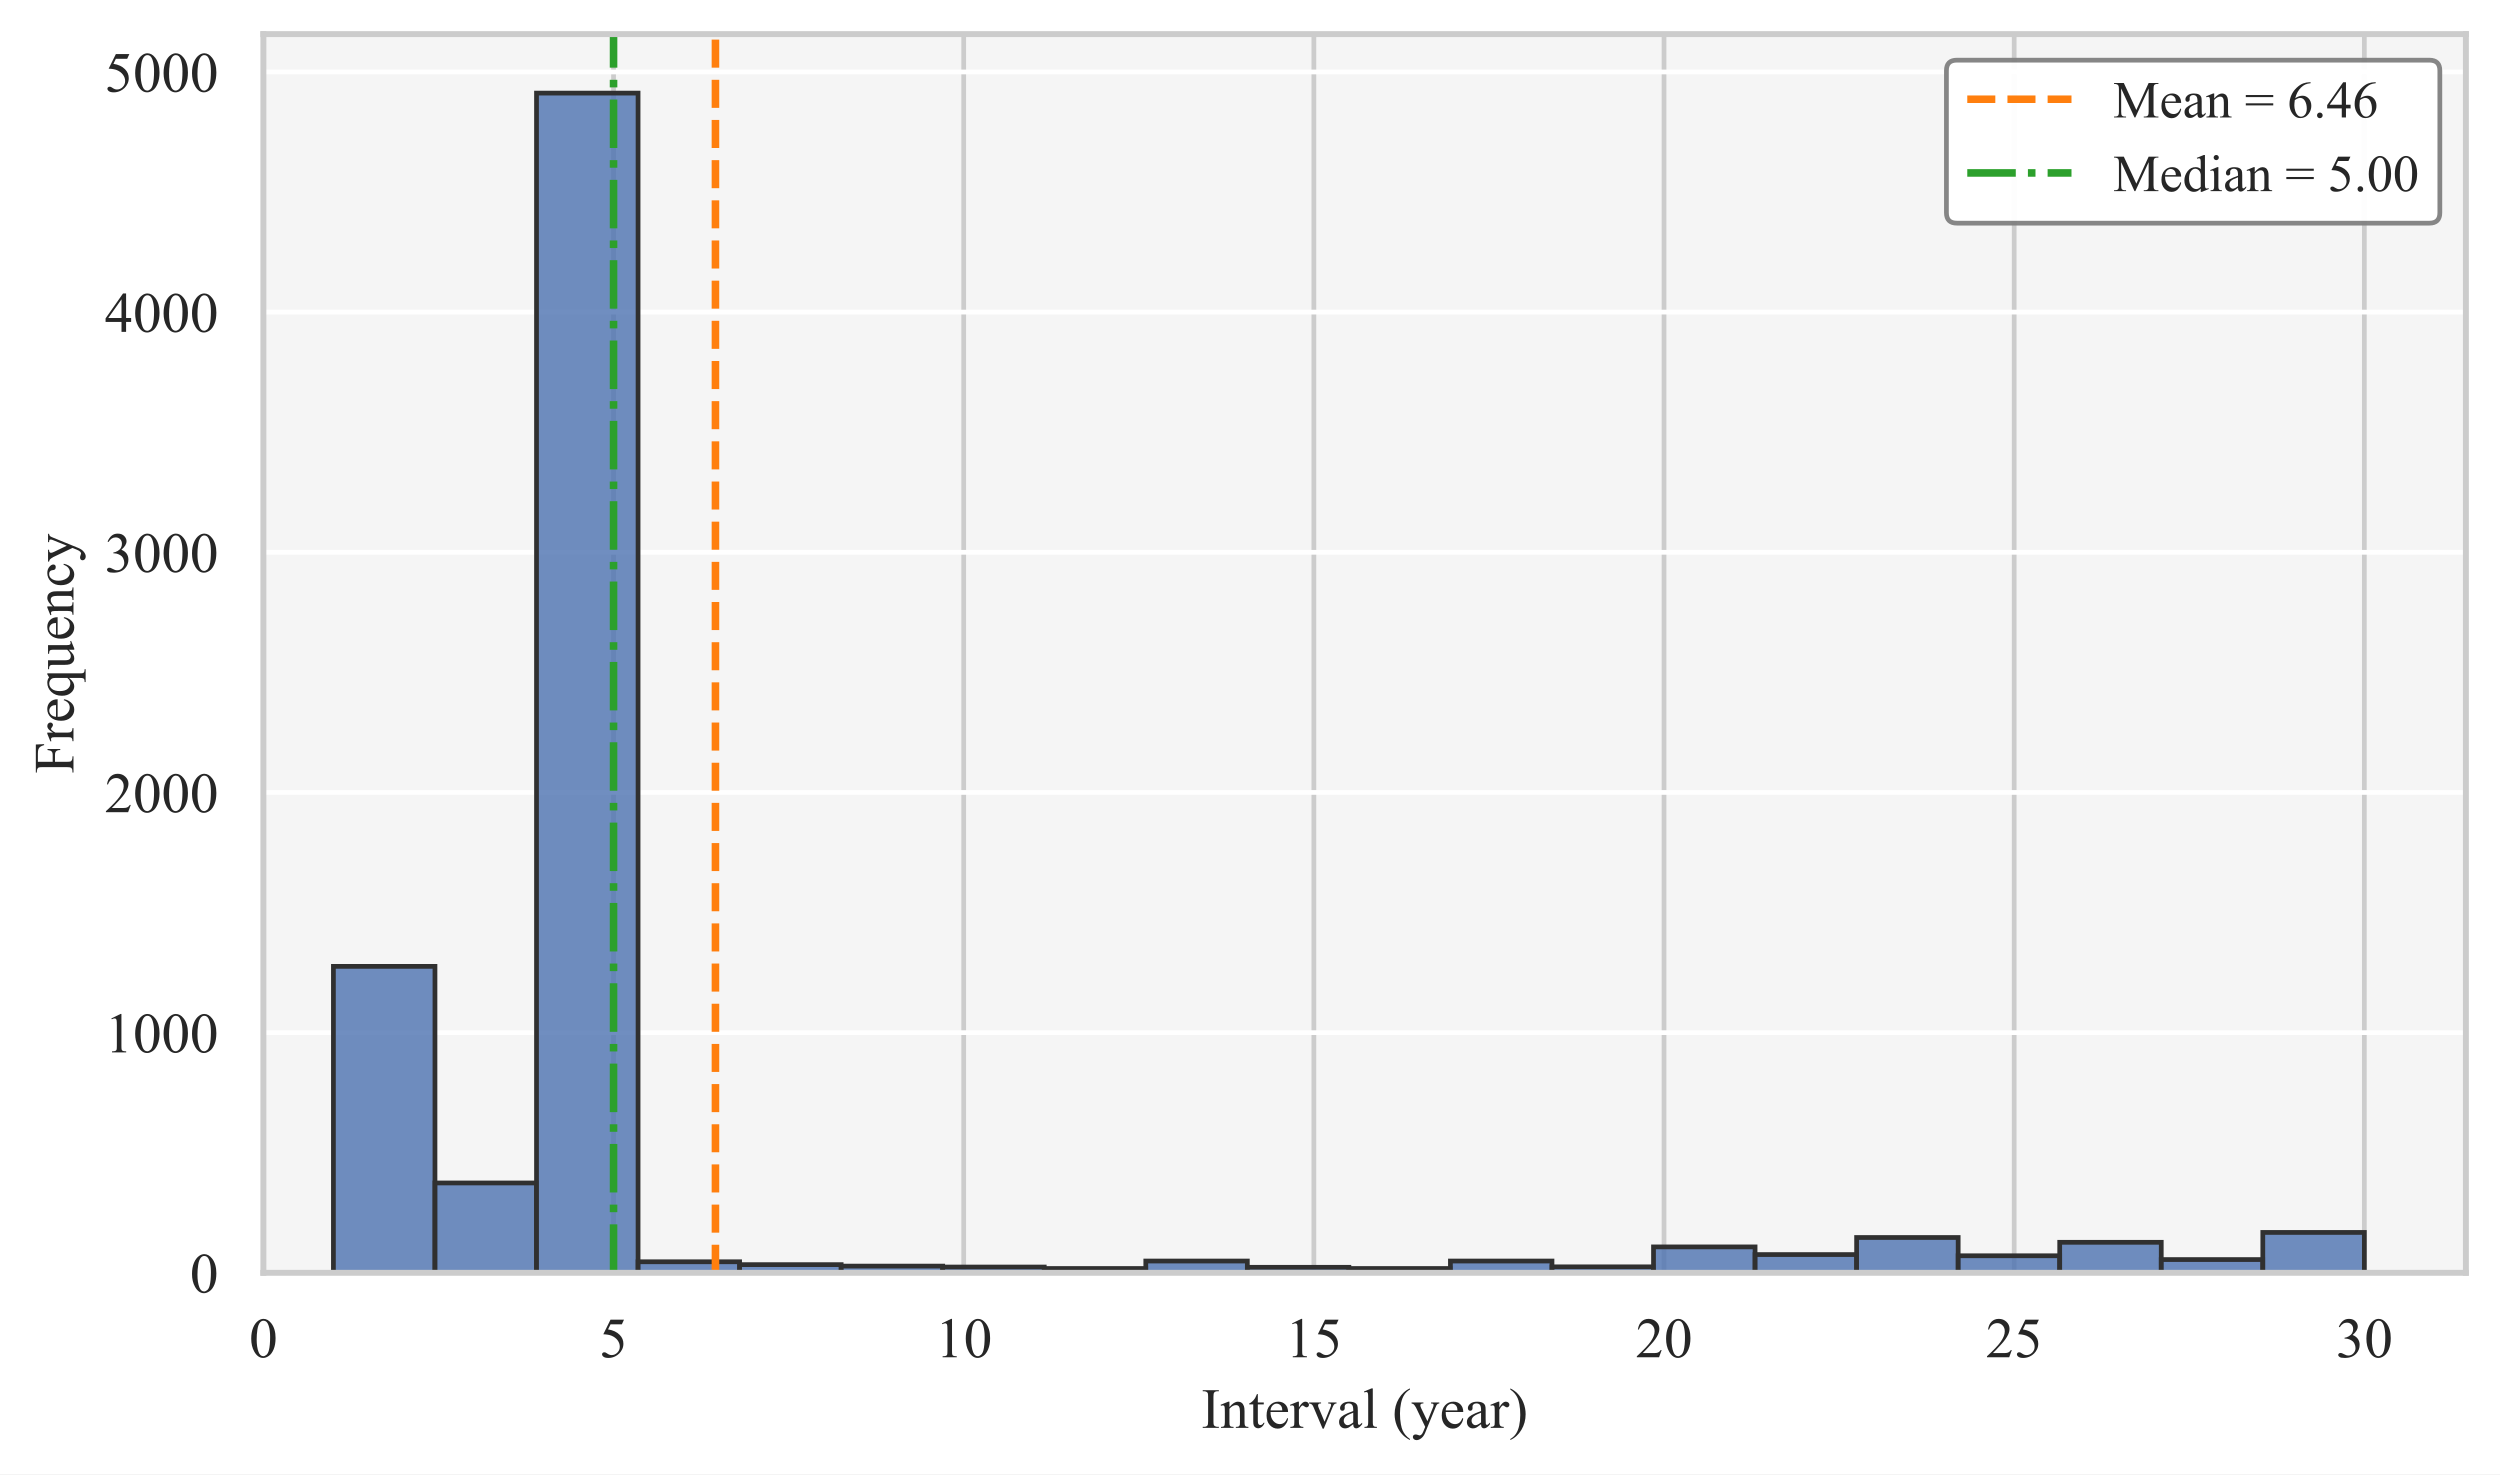
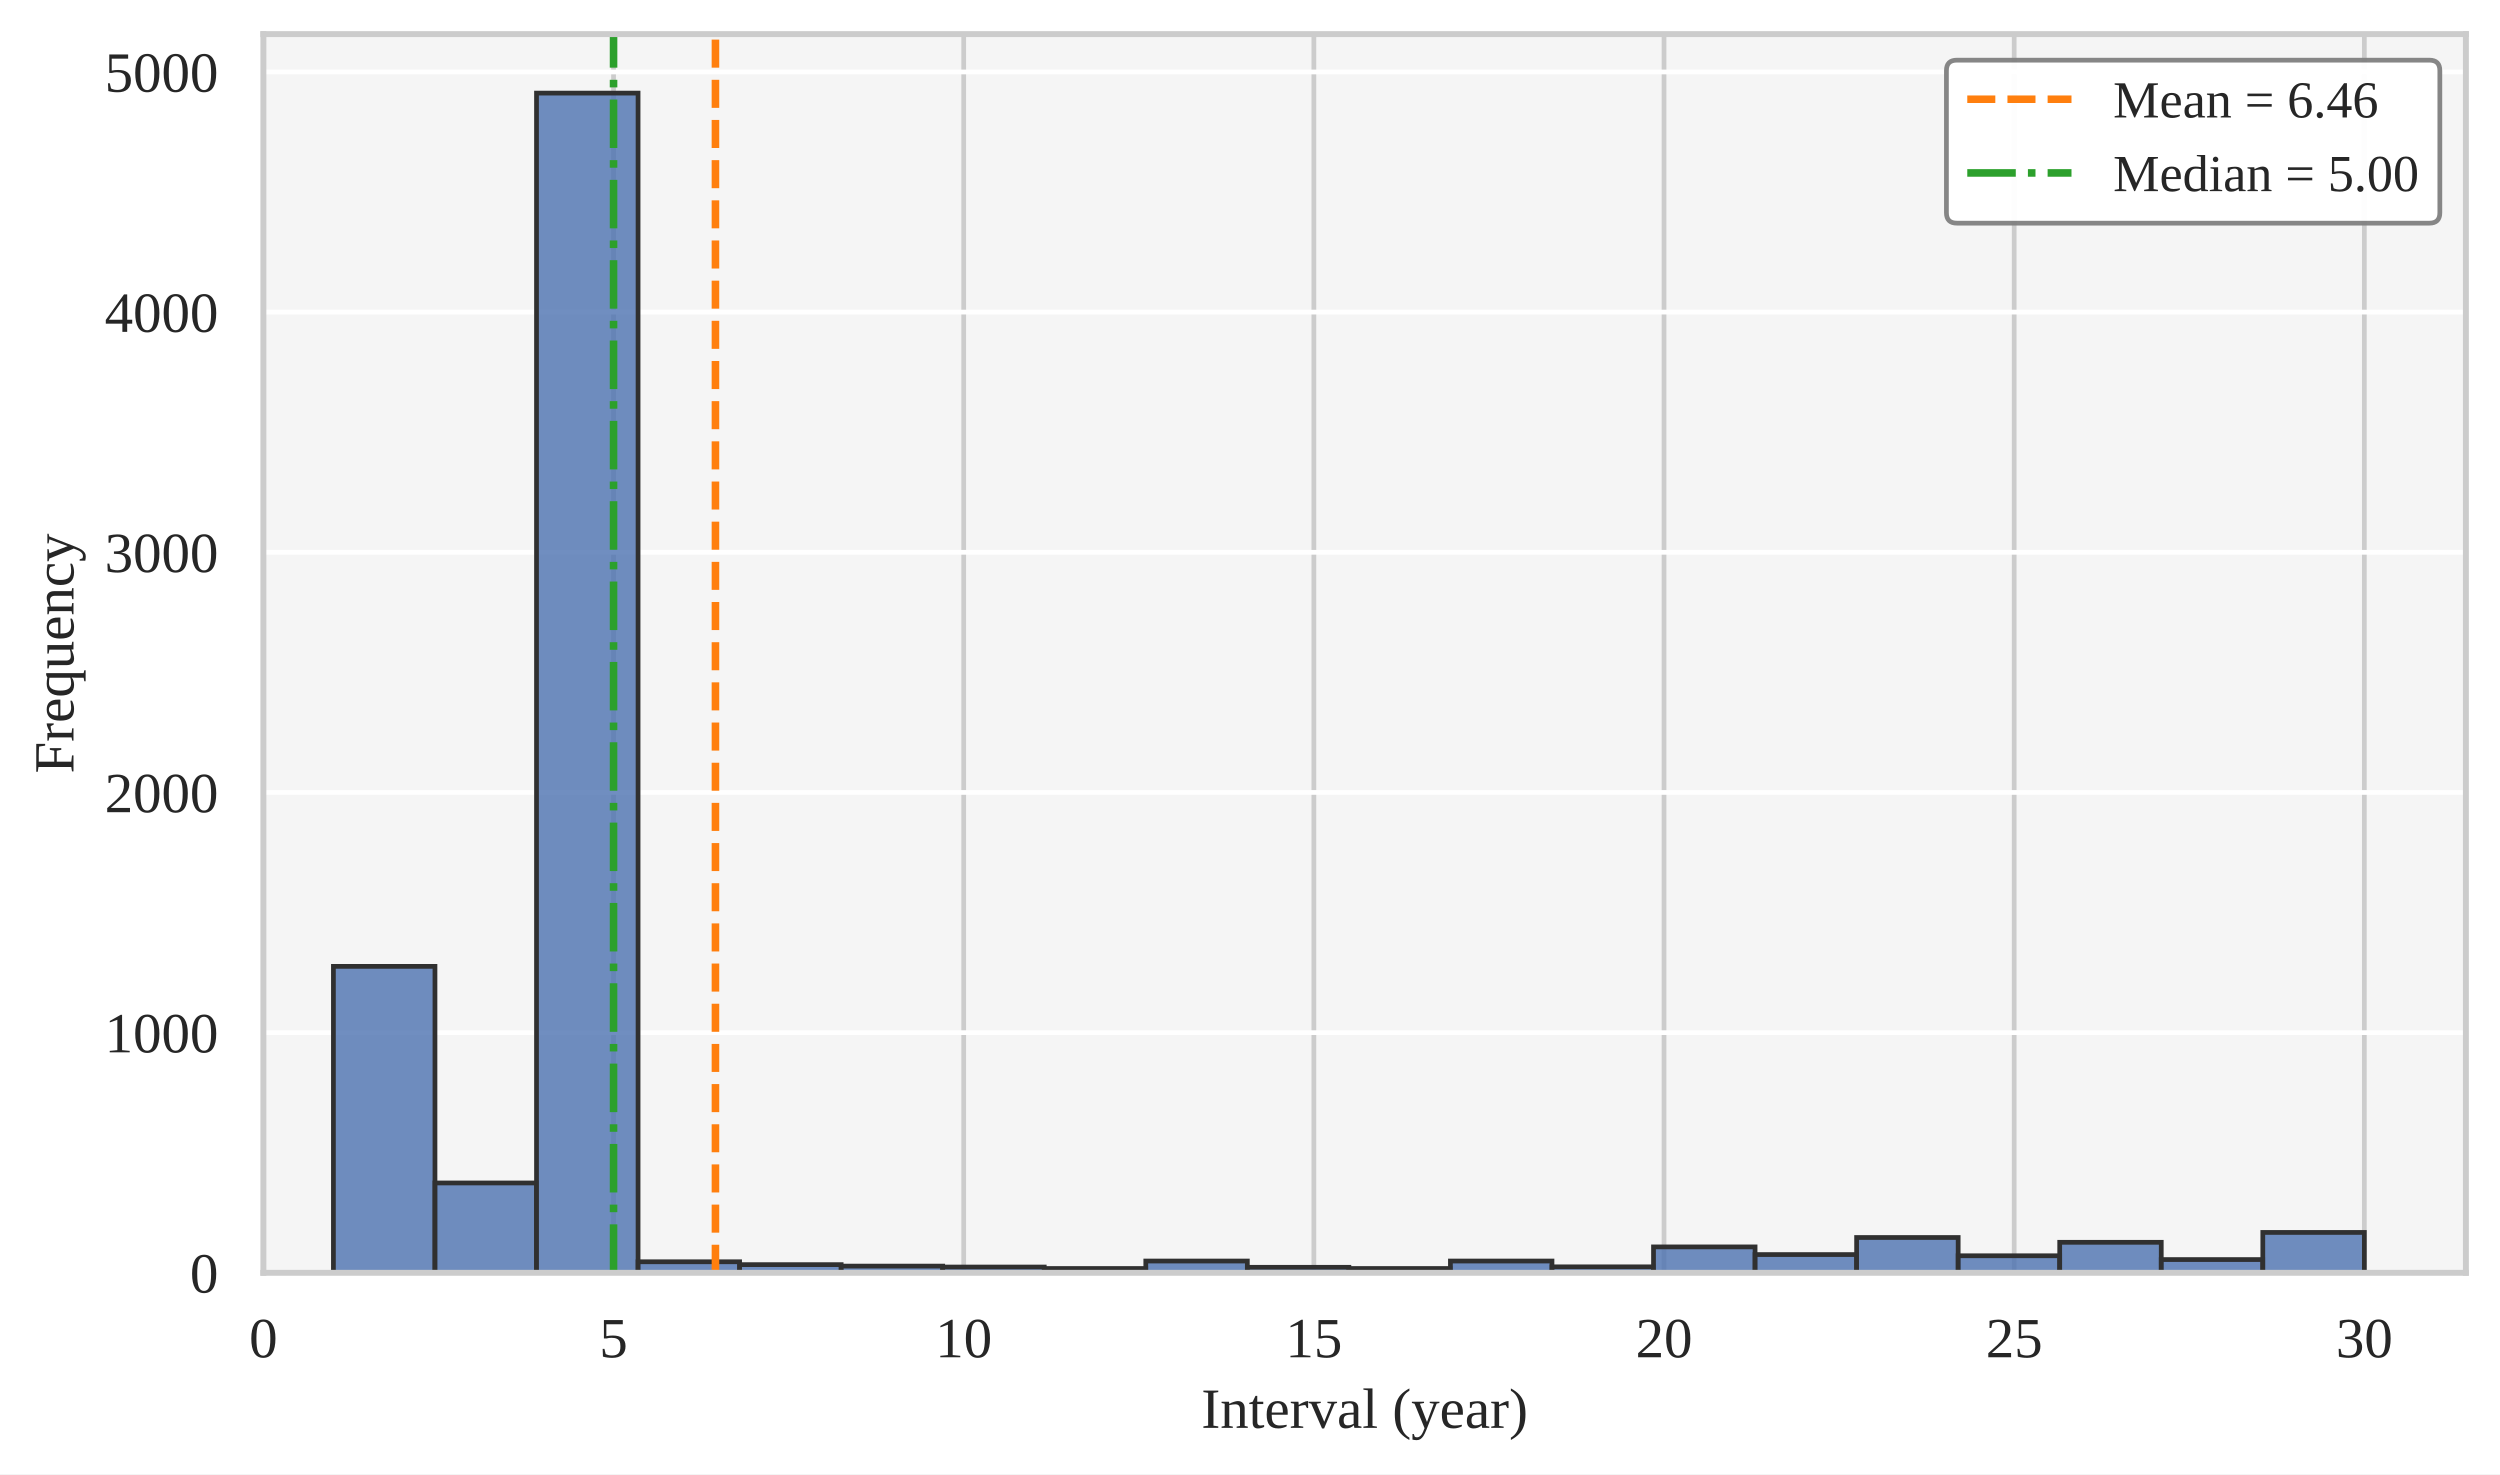
- <svg xmlns="http://www.w3.org/2000/svg" xmlns:xlink="http://www.w3.org/1999/xlink" width="527.739pt" height="311.205pt" viewBox="0 0 527.739 311.205" version="1.1">
+ <svg xmlns="http://www.w3.org/2000/svg" width="527.739pt" height="311.205pt" viewBox="0 0 527.739 311.205" version="1.1">
  <defs>
    <style type="text/css">*{stroke-linejoin: round; stroke-linecap: butt}</style>
  </defs>
  <g id="figure_1">
    <g id="patch_1">
      <path d="M 0 311.205  L 527.739 311.205  L 527.739 0  L 0 0  z " style="fill: #ffffff" />
    </g>
    <g id="axes_1">
      <g id="patch_2">
        <path d="M 55.599 268.684  L 520.539 268.684  L 520.539 7.2  L 55.599 7.2  z " style="fill: #f5f5f5" />
      </g>
      <g id="matplotlib.axis_1">
        <g id="xtick_1">
          <g id="line2d_1">
-             <path d="M 55.599 268.684  L 55.599 7.2  " clip-path="url(#p939c4a32ab)" style="fill: none; stroke: #cccccc; stroke-linecap: round" />
+             <path d="M 55.599 268.684  L 55.599 7.2  " clip-path="url(#p5c8850b06a)" style="fill: none; stroke: #cccccc; stroke-linecap: round" />
          </g>
          <g id="text_1">
-             <g style="fill: #262626" transform="translate(52.59938 286.5163) scale(0.12 -0.12)">
-               <defs>
-                 <path id="TimesNewRomanPSMT-30" d="M 231 2094  Q 231 2819 450 3342  Q 669 3866 1031 4122  Q 1313 4325 1613 4325  Q 2100 4325 2488 3828  Q 2972 3213 2972 2159  Q 2972 1422 2759 906  Q 2547 391 2217 158  Q 1888 -75 1581 -75  Q 975 -75 572 641  Q 231 1244 231 2094  z M 844 2016  Q 844 1141 1059 588  Q 1238 122 1591 122  Q 1759 122 1940 273  Q 2122 425 2216 781  Q 2359 1319 2359 2297  Q 2359 3022 2209 3506  Q 2097 3866 1919 4016  Q 1791 4119 1609 4119  Q 1397 4119 1231 3928  Q 1006 3669 925 3112  Q 844 2556 844 2016  z " transform="scale(0.015625)" />
-               </defs>
-               <use xlink:href="#TimesNewRomanPSMT-30" />
-             </g>
+             <text style="fill: #262626; font: 12px 'Times New Roman', serif; text-anchor: middle" x="55.599" y="286.516" transform="rotate(-0 55.59938 286.5163)">0</text>
          </g>
        </g>
        <g id="xtick_2">
          <g id="line2d_2">
-             <path d="M 129.517 268.684  L 129.517 7.2  " clip-path="url(#p939c4a32ab)" style="fill: none; stroke: #cccccc; stroke-linecap: round" />
+             <path d="M 129.517 268.684  L 129.517 7.2  " clip-path="url(#p5c8850b06a)" style="fill: none; stroke: #cccccc; stroke-linecap: round" />
          </g>
          <g id="text_2">
-             <g style="fill: #262626" transform="translate(126.5167 286.5163) scale(0.12 -0.12)">
-               <defs>
-                 <path id="TimesNewRomanPSMT-35" d="M 2778 4238  L 2534 3706  L 1259 3706  L 981 3138  Q 1809 3016 2294 2522  Q 2709 2097 2709 1522  Q 2709 1188 2573 903  Q 2438 619 2231 419  Q 2025 219 1772 97  Q 1413 -75 1034 -75  Q 653 -75 479 54  Q 306 184 306 341  Q 306 428 378 495  Q 450 563 559 563  Q 641 563 702 538  Q 763 513 909 409  Q 1144 247 1384 247  Q 1750 247 2026 523  Q 2303 800 2303 1197  Q 2303 1581 2056 1914  Q 1809 2247 1375 2428  Q 1034 2569 447 2591  L 1259 4238  L 2778 4238  z " transform="scale(0.015625)" />
-               </defs>
-               <use xlink:href="#TimesNewRomanPSMT-35" />
-             </g>
+             <text style="fill: #262626; font: 12px 'Times New Roman', serif; text-anchor: middle" x="129.517" y="286.516" transform="rotate(-0 129.5167 286.5163)">5</text>
          </g>
        </g>
        <g id="xtick_3">
          <g id="line2d_3">
-             <path d="M 203.434 268.684  L 203.434 7.2  " clip-path="url(#p939c4a32ab)" style="fill: none; stroke: #cccccc; stroke-linecap: round" />
+             <path d="M 203.434 268.684  L 203.434 7.2  " clip-path="url(#p5c8850b06a)" style="fill: none; stroke: #cccccc; stroke-linecap: round" />
          </g>
          <g id="text_3">
-             <g style="fill: #262626" transform="translate(197.434 286.5163) scale(0.12 -0.12)">
-               <defs>
-                 <path id="TimesNewRomanPSMT-31" d="M 750 3822  L 1781 4325  L 1884 4325  L 1884 747  Q 1884 391 1914 303  Q 1944 216 2037 169  Q 2131 122 2419 116  L 2419 0  L 825 0  L 825 116  Q 1125 122 1212 167  Q 1300 213 1334 289  Q 1369 366 1369 747  L 1369 3034  Q 1369 3497 1338 3628  Q 1316 3728 1258 3775  Q 1200 3822 1119 3822  Q 1003 3822 797 3725  L 750 3822  z " transform="scale(0.015625)" />
-               </defs>
-               <use xlink:href="#TimesNewRomanPSMT-31" />
-               <use xlink:href="#TimesNewRomanPSMT-30" x="50" />
-             </g>
+             <text style="fill: #262626; font: 12px 'Times New Roman', serif; text-anchor: middle" x="203.434" y="286.516" transform="rotate(-0 203.434 286.5163)">10</text>
          </g>
        </g>
        <g id="xtick_4">
          <g id="line2d_4">
-             <path d="M 277.351 268.684  L 277.351 7.2  " clip-path="url(#p939c4a32ab)" style="fill: none; stroke: #cccccc; stroke-linecap: round" />
+             <path d="M 277.351 268.684  L 277.351 7.2  " clip-path="url(#p5c8850b06a)" style="fill: none; stroke: #cccccc; stroke-linecap: round" />
          </g>
          <g id="text_4">
-             <g style="fill: #262626" transform="translate(271.3514 286.5163) scale(0.12 -0.12)">
-               <use xlink:href="#TimesNewRomanPSMT-31" />
-               <use xlink:href="#TimesNewRomanPSMT-35" x="50" />
-             </g>
+             <text style="fill: #262626; font: 12px 'Times New Roman', serif; text-anchor: middle" x="277.351" y="286.516" transform="rotate(-0 277.3514 286.5163)">15</text>
          </g>
        </g>
        <g id="xtick_5">
          <g id="line2d_5">
-             <path d="M 351.269 268.684  L 351.269 7.2  " clip-path="url(#p939c4a32ab)" style="fill: none; stroke: #cccccc; stroke-linecap: round" />
+             <path d="M 351.269 268.684  L 351.269 7.2  " clip-path="url(#p5c8850b06a)" style="fill: none; stroke: #cccccc; stroke-linecap: round" />
          </g>
          <g id="text_5">
-             <g style="fill: #262626" transform="translate(345.2687 286.5163) scale(0.12 -0.12)">
-               <defs>
-                 <path id="TimesNewRomanPSMT-32" d="M 2934 816  L 2638 0  L 138 0  L 138 116  Q 1241 1122 1691 1759  Q 2141 2397 2141 2925  Q 2141 3328 1894 3587  Q 1647 3847 1303 3847  Q 991 3847 742 3664  Q 494 3481 375 3128  L 259 3128  Q 338 3706 661 4015  Q 984 4325 1469 4325  Q 1984 4325 2329 3994  Q 2675 3663 2675 3213  Q 2675 2891 2525 2569  Q 2294 2063 1775 1497  Q 997 647 803 472  L 1909 472  Q 2247 472 2383 497  Q 2519 522 2628 598  Q 2738 675 2819 816  L 2934 816  z " transform="scale(0.015625)" />
-               </defs>
-               <use xlink:href="#TimesNewRomanPSMT-32" />
-               <use xlink:href="#TimesNewRomanPSMT-30" x="50" />
-             </g>
+             <text style="fill: #262626; font: 12px 'Times New Roman', serif; text-anchor: middle" x="351.269" y="286.516" transform="rotate(-0 351.2687 286.5163)">20</text>
          </g>
        </g>
        <g id="xtick_6">
          <g id="line2d_6">
-             <path d="M 425.186 268.684  L 425.186 7.2  " clip-path="url(#p939c4a32ab)" style="fill: none; stroke: #cccccc; stroke-linecap: round" />
+             <path d="M 425.186 268.684  L 425.186 7.2  " clip-path="url(#p5c8850b06a)" style="fill: none; stroke: #cccccc; stroke-linecap: round" />
          </g>
          <g id="text_6">
-             <g style="fill: #262626" transform="translate(419.186 286.5163) scale(0.12 -0.12)">
-               <use xlink:href="#TimesNewRomanPSMT-32" />
-               <use xlink:href="#TimesNewRomanPSMT-35" x="50" />
-             </g>
+             <text style="fill: #262626; font: 12px 'Times New Roman', serif; text-anchor: middle" x="425.186" y="286.516" transform="rotate(-0 425.186 286.5163)">25</text>
          </g>
        </g>
        <g id="xtick_7">
          <g id="line2d_7">
-             <path d="M 499.103 268.684  L 499.103 7.2  " clip-path="url(#p939c4a32ab)" style="fill: none; stroke: #cccccc; stroke-linecap: round" />
+             <path d="M 499.103 268.684  L 499.103 7.2  " clip-path="url(#p5c8850b06a)" style="fill: none; stroke: #cccccc; stroke-linecap: round" />
          </g>
          <g id="text_7">
-             <g style="fill: #262626" transform="translate(493.1033 286.5163) scale(0.12 -0.12)">
-               <defs>
-                 <path id="TimesNewRomanPSMT-33" d="M 325 3431  Q 506 3859 782 4092  Q 1059 4325 1472 4325  Q 1981 4325 2253 3994  Q 2459 3747 2459 3466  Q 2459 3003 1878 2509  Q 2269 2356 2469 2072  Q 2669 1788 2669 1403  Q 2669 853 2319 450  Q 1863 -75 997 -75  Q 569 -75 414 31  Q 259 138 259 259  Q 259 350 332 419  Q 406 488 509 488  Q 588 488 669 463  Q 722 447 909 348  Q 1097 250 1169 231  Q 1284 197 1416 197  Q 1734 197 1970 444  Q 2206 691 2206 1028  Q 2206 1275 2097 1509  Q 2016 1684 1919 1775  Q 1784 1900 1550 2001  Q 1316 2103 1072 2103  L 972 2103  L 972 2197  Q 1219 2228 1467 2375  Q 1716 2522 1828 2728  Q 1941 2934 1941 3181  Q 1941 3503 1739 3701  Q 1538 3900 1238 3900  Q 753 3900 428 3381  L 325 3431  z " transform="scale(0.015625)" />
-               </defs>
-               <use xlink:href="#TimesNewRomanPSMT-33" />
-               <use xlink:href="#TimesNewRomanPSMT-30" x="50" />
-             </g>
+             <text style="fill: #262626; font: 12px 'Times New Roman', serif; text-anchor: middle" x="499.103" y="286.516" transform="rotate(-0 499.1033 286.5163)">30</text>
          </g>
        </g>
        <g id="text_8">
-           <g style="fill: #262626" transform="translate(253.5928 301.4156) scale(0.12 -0.12)">
-             <defs>
-               <path id="TimesNewRomanPSMT-49" d="M 1975 116  L 1975 0  L 159 0  L 159 116  L 309 116  Q 572 116 691 269  Q 766 369 766 750  L 766 3488  Q 766 3809 725 3913  Q 694 3991 597 4047  Q 459 4122 309 4122  L 159 4122  L 159 4238  L 1975 4238  L 1975 4122  L 1822 4122  Q 1563 4122 1444 3969  Q 1366 3869 1366 3488  L 1366 750  Q 1366 428 1406 325  Q 1438 247 1538 191  Q 1672 116 1822 116  L 1975 116  z " transform="scale(0.015625)" />
-               <path id="TimesNewRomanPSMT-6e" d="M 1034 2341  Q 1538 2947 1994 2947  Q 2228 2947 2397 2830  Q 2566 2713 2666 2444  Q 2734 2256 2734 1869  L 2734 647  Q 2734 375 2778 278  Q 2813 200 2889 156  Q 2966 113 3172 113  L 3172 0  L 1756 0  L 1756 113  L 1816 113  Q 2016 113 2095 173  Q 2175 234 2206 353  Q 2219 400 2219 647  L 2219 1819  Q 2219 2209 2117 2386  Q 2016 2563 1775 2563  Q 1403 2563 1034 2156  L 1034 647  Q 1034 356 1069 288  Q 1113 197 1189 155  Q 1266 113 1500 113  L 1500 0  L 84 0  L 84 113  L 147 113  Q 366 113 442 223  Q 519 334 519 647  L 519 1709  Q 519 2225 495 2337  Q 472 2450 423 2490  Q 375 2531 294 2531  Q 206 2531 84 2484  L 38 2597  L 900 2947  L 1034 2947  L 1034 2341  z " transform="scale(0.015625)" />
-               <path id="TimesNewRomanPSMT-74" d="M 1031 3803  L 1031 2863  L 1700 2863  L 1700 2644  L 1031 2644  L 1031 788  Q 1031 509 1111 412  Q 1191 316 1316 316  Q 1419 316 1516 380  Q 1613 444 1666 569  L 1788 569  Q 1678 263 1478 108  Q 1278 -47 1066 -47  Q 922 -47 784 33  Q 647 113 581 261  Q 516 409 516 719  L 516 2644  L 63 2644  L 63 2747  Q 234 2816 414 2980  Q 594 3144 734 3369  Q 806 3488 934 3803  L 1031 3803  z " transform="scale(0.015625)" />
-               <path id="TimesNewRomanPSMT-65" d="M 681 1784  Q 678 1147 991 784  Q 1303 422 1725 422  Q 2006 422 2214 576  Q 2422 731 2563 1106  L 2659 1044  Q 2594 616 2278 264  Q 1963 -88 1488 -88  Q 972 -88 605 314  Q 238 716 238 1394  Q 238 2128 614 2539  Q 991 2950 1559 2950  Q 2041 2950 2350 2633  Q 2659 2316 2659 1784  L 681 1784  z M 681 1966  L 2006 1966  Q 1991 2241 1941 2353  Q 1863 2528 1708 2628  Q 1553 2728 1384 2728  Q 1125 2728 920 2526  Q 716 2325 681 1966  z " transform="scale(0.015625)" />
-               <path id="TimesNewRomanPSMT-72" d="M 1038 2947  L 1038 2303  Q 1397 2947 1775 2947  Q 1947 2947 2059 2842  Q 2172 2738 2172 2600  Q 2172 2478 2090 2393  Q 2009 2309 1897 2309  Q 1788 2309 1652 2417  Q 1516 2525 1450 2525  Q 1394 2525 1328 2463  Q 1188 2334 1038 2041  L 1038 669  Q 1038 431 1097 309  Q 1138 225 1241 169  Q 1344 113 1538 113  L 1538 0  L 72 0  L 72 113  Q 291 113 397 181  Q 475 231 506 341  Q 522 394 522 644  L 522 1753  Q 522 2253 501 2348  Q 481 2444 426 2487  Q 372 2531 291 2531  Q 194 2531 72 2484  L 41 2597  L 906 2947  L 1038 2947  z " transform="scale(0.015625)" />
-               <path id="TimesNewRomanPSMT-76" d="M 53 2863  L 1400 2863  L 1400 2747  L 1313 2747  Q 1191 2747 1127 2687  Q 1063 2628 1063 2528  Q 1063 2419 1128 2269  L 1794 688  L 2463 2328  Q 2534 2503 2534 2594  Q 2534 2638 2509 2666  Q 2475 2713 2422 2730  Q 2369 2747 2206 2747  L 2206 2863  L 3141 2863  L 3141 2747  Q 2978 2734 2916 2681  Q 2806 2588 2719 2369  L 1703 -88  L 1575 -88  L 553 2328  Q 484 2497 421 2570  Q 359 2644 263 2694  Q 209 2722 53 2747  L 53 2863  z " transform="scale(0.015625)" />
-               <path id="TimesNewRomanPSMT-61" d="M 1822 413  Q 1381 72 1269 19  Q 1100 -59 909 -59  Q 613 -59 420 144  Q 228 347 228 678  Q 228 888 322 1041  Q 450 1253 767 1440  Q 1084 1628 1822 1897  L 1822 2009  Q 1822 2438 1686 2597  Q 1550 2756 1291 2756  Q 1094 2756 978 2650  Q 859 2544 859 2406  L 866 2225  Q 866 2081 792 2003  Q 719 1925 600 1925  Q 484 1925 411 2006  Q 338 2088 338 2228  Q 338 2497 613 2722  Q 888 2947 1384 2947  Q 1766 2947 2009 2819  Q 2194 2722 2281 2516  Q 2338 2381 2338 1966  L 2338 994  Q 2338 584 2353 492  Q 2369 400 2405 369  Q 2441 338 2488 338  Q 2538 338 2575 359  Q 2641 400 2828 588  L 2828 413  Q 2478 -56 2159 -56  Q 2006 -56 1915 50  Q 1825 156 1822 413  z M 1822 616  L 1822 1706  Q 1350 1519 1213 1441  Q 966 1303 859 1153  Q 753 1003 753 825  Q 753 600 887 451  Q 1022 303 1197 303  Q 1434 303 1822 616  z " transform="scale(0.015625)" />
-               <path id="TimesNewRomanPSMT-6c" d="M 1184 4444  L 1184 647  Q 1184 378 1223 290  Q 1263 203 1344 158  Q 1425 113 1647 113  L 1647 0  L 244 0  L 244 113  Q 441 113 512 153  Q 584 194 625 287  Q 666 381 666 647  L 666 3247  Q 666 3731 644 3842  Q 622 3953 573 3993  Q 525 4034 450 4034  Q 369 4034 244 3984  L 191 4094  L 1044 4444  L 1184 4444  z " transform="scale(0.015625)" />
-               <path id="TimesNewRomanPSMT-20" transform="scale(0.015625)" />
-               <path id="TimesNewRomanPSMT-28" d="M 1988 -1253  L 1988 -1369  Q 1516 -1131 1200 -813  Q 750 -359 506 256  Q 263 872 263 1534  Q 263 2503 741 3301  Q 1219 4100 1988 4444  L 1988 4313  Q 1603 4100 1356 3731  Q 1109 3363 987 2797  Q 866 2231 866 1616  Q 866 947 969 400  Q 1050 -31 1165 -292  Q 1281 -553 1476 -793  Q 1672 -1034 1988 -1253  z " transform="scale(0.015625)" />
-               <path id="TimesNewRomanPSMT-79" d="M 38 2863  L 1372 2863  L 1372 2747  L 1306 2747  Q 1166 2747 1095 2686  Q 1025 2625 1025 2534  Q 1025 2413 1128 2197  L 1825 753  L 2466 2334  Q 2519 2463 2519 2588  Q 2519 2644 2497 2672  Q 2472 2706 2419 2726  Q 2366 2747 2231 2747  L 2231 2863  L 3163 2863  L 3163 2747  Q 3047 2734 2984 2696  Q 2922 2659 2847 2556  Q 2819 2513 2741 2316  L 1575 -541  Q 1406 -956 1132 -1168  Q 859 -1381 606 -1381  Q 422 -1381 303 -1275  Q 184 -1169 184 -1031  Q 184 -900 270 -820  Q 356 -741 506 -741  Q 609 -741 788 -809  Q 913 -856 944 -856  Q 1038 -856 1148 -759  Q 1259 -663 1372 -384  L 1575 113  L 547 2272  Q 500 2369 397 2513  Q 319 2622 269 2659  Q 197 2709 38 2747  L 38 2863  z " transform="scale(0.015625)" />
-               <path id="TimesNewRomanPSMT-29" d="M 144 4313  L 144 4444  Q 619 4209 934 3891  Q 1381 3434 1625 2820  Q 1869 2206 1869 1541  Q 1869 572 1392 -226  Q 916 -1025 144 -1369  L 144 -1253  Q 528 -1038 776 -670  Q 1025 -303 1145 264  Q 1266 831 1266 1447  Q 1266 2113 1163 2663  Q 1084 3094 967 3353  Q 850 3613 656 3853  Q 463 4094 144 4313  z " transform="scale(0.015625)" />
-             </defs>
-             <use xlink:href="#TimesNewRomanPSMT-49" />
-             <use xlink:href="#TimesNewRomanPSMT-6e" x="33.301" />
-             <use xlink:href="#TimesNewRomanPSMT-74" x="83.301" />
-             <use xlink:href="#TimesNewRomanPSMT-65" x="111.084" />
-             <use xlink:href="#TimesNewRomanPSMT-72" x="155.469" />
-             <use xlink:href="#TimesNewRomanPSMT-76" x="188.77" />
-             <use xlink:href="#TimesNewRomanPSMT-61" x="238.77" />
-             <use xlink:href="#TimesNewRomanPSMT-6c" x="283.154" />
-             <use xlink:href="#TimesNewRomanPSMT-20" x="310.938" />
-             <use xlink:href="#TimesNewRomanPSMT-28" x="335.938" />
-             <use xlink:href="#TimesNewRomanPSMT-79" x="369.238" />
-             <use xlink:href="#TimesNewRomanPSMT-65" x="419.238" />
-             <use xlink:href="#TimesNewRomanPSMT-61" x="463.623" />
-             <use xlink:href="#TimesNewRomanPSMT-72" x="508.008" />
-             <use xlink:href="#TimesNewRomanPSMT-29" x="541.309" />
-           </g>
+           <text style="fill: #262626; font: 12px 'Times New Roman', serif; text-anchor: middle" x="288.069" y="301.416" transform="rotate(-0 288.0694 301.4156)">Interval (year)</text>
        </g>
      </g>
      <g id="matplotlib.axis_2">
        <g id="ytick_1">
          <g id="line2d_8">
-             <path d="M 55.599 268.684  L 520.539 268.684  " clip-path="url(#p939c4a32ab)" style="fill: none; stroke: #ffffff; stroke-linecap: round" />
+             <path d="M 55.599 268.684  L 520.539 268.684  " clip-path="url(#p5c8850b06a)" style="fill: none; stroke: #ffffff; stroke-linecap: round" />
          </g>
          <g id="text_9">
-             <g style="fill: #262626" transform="translate(40.09938 272.85) scale(0.12 -0.12)">
-               <use xlink:href="#TimesNewRomanPSMT-30" />
-             </g>
+             <text style="fill: #262626; font: 12px 'Times New Roman', serif; text-anchor: end" x="46.099" y="272.85" transform="rotate(-0 46.09938 272.85)">0</text>
          </g>
        </g>
        <g id="ytick_2">
          <g id="line2d_9">
-             <path d="M 55.599 217.985  L 520.539 217.985  " clip-path="url(#p939c4a32ab)" style="fill: none; stroke: #ffffff; stroke-linecap: round" />
+             <path d="M 55.599 217.985  L 520.539 217.985  " clip-path="url(#p5c8850b06a)" style="fill: none; stroke: #ffffff; stroke-linecap: round" />
          </g>
          <g id="text_10">
-             <g style="fill: #262626" transform="translate(22.09937 222.1513) scale(0.12 -0.12)">
-               <use xlink:href="#TimesNewRomanPSMT-31" />
-               <use xlink:href="#TimesNewRomanPSMT-30" x="50" />
-               <use xlink:href="#TimesNewRomanPSMT-30" x="100" />
-               <use xlink:href="#TimesNewRomanPSMT-30" x="150" />
-             </g>
+             <text style="fill: #262626; font: 12px 'Times New Roman', serif; text-anchor: end" x="46.099" y="222.151" transform="rotate(-0 46.09938 222.1513)">1000</text>
          </g>
        </g>
        <g id="ytick_3">
          <g id="line2d_10">
-             <path d="M 55.599 167.286  L 520.539 167.286  " clip-path="url(#p939c4a32ab)" style="fill: none; stroke: #ffffff; stroke-linecap: round" />
+             <path d="M 55.599 167.286  L 520.539 167.286  " clip-path="url(#p5c8850b06a)" style="fill: none; stroke: #ffffff; stroke-linecap: round" />
          </g>
          <g id="text_11">
-             <g style="fill: #262626" transform="translate(22.09937 171.4525) scale(0.12 -0.12)">
-               <use xlink:href="#TimesNewRomanPSMT-32" />
-               <use xlink:href="#TimesNewRomanPSMT-30" x="50" />
-               <use xlink:href="#TimesNewRomanPSMT-30" x="100" />
-               <use xlink:href="#TimesNewRomanPSMT-30" x="150" />
-             </g>
+             <text style="fill: #262626; font: 12px 'Times New Roman', serif; text-anchor: end" x="46.099" y="171.453" transform="rotate(-0 46.09938 171.4525)">2000</text>
          </g>
        </g>
        <g id="ytick_4">
          <g id="line2d_11">
-             <path d="M 55.599 116.588  L 520.539 116.588  " clip-path="url(#p939c4a32ab)" style="fill: none; stroke: #ffffff; stroke-linecap: round" />
+             <path d="M 55.599 116.588  L 520.539 116.588  " clip-path="url(#p5c8850b06a)" style="fill: none; stroke: #ffffff; stroke-linecap: round" />
          </g>
          <g id="text_12">
-             <g style="fill: #262626" transform="translate(22.09937 120.7538) scale(0.12 -0.12)">
-               <use xlink:href="#TimesNewRomanPSMT-33" />
-               <use xlink:href="#TimesNewRomanPSMT-30" x="50" />
-               <use xlink:href="#TimesNewRomanPSMT-30" x="100" />
-               <use xlink:href="#TimesNewRomanPSMT-30" x="150" />
-             </g>
+             <text style="fill: #262626; font: 12px 'Times New Roman', serif; text-anchor: end" x="46.099" y="120.754" transform="rotate(-0 46.09938 120.7538)">3000</text>
          </g>
        </g>
        <g id="ytick_5">
          <g id="line2d_12">
-             <path d="M 55.599 65.889  L 520.539 65.889  " clip-path="url(#p939c4a32ab)" style="fill: none; stroke: #ffffff; stroke-linecap: round" />
+             <path d="M 55.599 65.889  L 520.539 65.889  " clip-path="url(#p5c8850b06a)" style="fill: none; stroke: #ffffff; stroke-linecap: round" />
          </g>
          <g id="text_13">
-             <g style="fill: #262626" transform="translate(22.09937 70.05509) scale(0.12 -0.12)">
-               <defs>
-                 <path id="TimesNewRomanPSMT-34" d="M 2978 1563  L 2978 1119  L 2409 1119  L 2409 0  L 1894 0  L 1894 1119  L 100 1119  L 100 1519  L 2066 4325  L 2409 4325  L 2409 1563  L 2978 1563  z M 1894 1563  L 1894 3666  L 406 1563  L 1894 1563  z " transform="scale(0.015625)" />
-               </defs>
-               <use xlink:href="#TimesNewRomanPSMT-34" />
-               <use xlink:href="#TimesNewRomanPSMT-30" x="50" />
-               <use xlink:href="#TimesNewRomanPSMT-30" x="100" />
-               <use xlink:href="#TimesNewRomanPSMT-30" x="150" />
-             </g>
+             <text style="fill: #262626; font: 12px 'Times New Roman', serif; text-anchor: end" x="46.099" y="70.055" transform="rotate(-0 46.09938 70.05509)">4000</text>
          </g>
        </g>
        <g id="ytick_6">
          <g id="line2d_13">
-             <path d="M 55.599 15.19  L 520.539 15.19  " clip-path="url(#p939c4a32ab)" style="fill: none; stroke: #ffffff; stroke-linecap: round" />
+             <path d="M 55.599 15.19  L 520.539 15.19  " clip-path="url(#p5c8850b06a)" style="fill: none; stroke: #ffffff; stroke-linecap: round" />
          </g>
          <g id="text_14">
-             <g style="fill: #262626" transform="translate(22.09937 19.35637) scale(0.12 -0.12)">
-               <use xlink:href="#TimesNewRomanPSMT-35" />
-               <use xlink:href="#TimesNewRomanPSMT-30" x="50" />
-               <use xlink:href="#TimesNewRomanPSMT-30" x="100" />
-               <use xlink:href="#TimesNewRomanPSMT-30" x="150" />
-             </g>
+             <text style="fill: #262626; font: 12px 'Times New Roman', serif; text-anchor: end" x="46.099" y="19.356" transform="rotate(-0 46.09938 19.35637)">5000</text>
          </g>
        </g>
        <g id="text_15">
-           <g style="fill: #262626" transform="translate(15.51 163.2666) rotate(-90) scale(0.12 -0.12)">
-             <defs>
-               <path id="TimesNewRomanPSMT-46" d="M 1309 4006  L 1309 2341  L 2081 2341  Q 2347 2341 2470 2458  Q 2594 2575 2634 2922  L 2750 2922  L 2750 1488  L 2634 1488  Q 2631 1734 2570 1850  Q 2509 1966 2401 2023  Q 2294 2081 2081 2081  L 1309 2081  L 1309 750  Q 1309 428 1350 325  Q 1381 247 1481 191  Q 1619 116 1769 116  L 1922 116  L 1922 0  L 103 0  L 103 116  L 253 116  Q 516 116 634 269  Q 709 369 709 750  L 709 3488  Q 709 3809 669 3913  Q 638 3991 541 4047  Q 406 4122 253 4122  L 103 4122  L 103 4238  L 3256 4238  L 3297 3306  L 3188 3306  Q 3106 3603 2998 3742  Q 2891 3881 2733 3943  Q 2575 4006 2244 4006  L 1309 4006  z " transform="scale(0.015625)" />
-               <path id="TimesNewRomanPSMT-71" d="M 2734 2947  L 2734 -734  Q 2734 -1009 2771 -1087  Q 2809 -1166 2889 -1209  Q 2969 -1253 3200 -1253  L 3200 -1369  L 1756 -1369  L 1756 -1253  L 1816 -1253  Q 1991 -1253 2081 -1203  Q 2144 -1169 2181 -1080  Q 2219 -991 2219 -734  L 2219 497  Q 1934 159 1721 35  Q 1509 -88 1281 -88  Q 866 -88 539 290  Q 213 669 213 1303  Q 213 2031 644 2489  Q 1075 2947 1684 2947  Q 1863 2947 2013 2897  Q 2163 2847 2281 2747  Q 2463 2834 2628 2947  L 2734 2947  z M 2219 694  L 2219 2038  Q 2219 2272 2158 2406  Q 2097 2541 1940 2634  Q 1784 2728 1588 2728  Q 1238 2728 988 2431  Q 738 2134 738 1531  Q 738 953 992 653  Q 1247 353 1606 353  Q 1791 353 1934 433  Q 2078 513 2219 694  z " transform="scale(0.015625)" />
-               <path id="TimesNewRomanPSMT-75" d="M 2709 2863  L 2709 1128  Q 2709 631 2732 520  Q 2756 409 2807 365  Q 2859 322 2928 322  Q 3025 322 3147 375  L 3191 266  L 2334 -88  L 2194 -88  L 2194 519  Q 1825 119 1631 15  Q 1438 -88 1222 -88  Q 981 -88 804 51  Q 628 191 559 409  Q 491 628 491 1028  L 491 2306  Q 491 2509 447 2587  Q 403 2666 317 2708  Q 231 2750 6 2747  L 6 2863  L 1009 2863  L 1009 947  Q 1009 547 1148 422  Q 1288 297 1484 297  Q 1619 297 1789 381  Q 1959 466 2194 703  L 2194 2325  Q 2194 2569 2105 2655  Q 2016 2741 1734 2747  L 1734 2863  L 2709 2863  z " transform="scale(0.015625)" />
-               <path id="TimesNewRomanPSMT-63" d="M 2631 1088  Q 2516 522 2178 217  Q 1841 -88 1431 -88  Q 944 -88 581 321  Q 219 731 219 1428  Q 219 2103 620 2525  Q 1022 2947 1584 2947  Q 2006 2947 2278 2723  Q 2550 2500 2550 2259  Q 2550 2141 2473 2067  Q 2397 1994 2259 1994  Q 2075 1994 1981 2113  Q 1928 2178 1911 2362  Q 1894 2547 1784 2644  Q 1675 2738 1481 2738  Q 1169 2738 978 2506  Q 725 2200 725 1697  Q 725 1184 976 792  Q 1228 400 1656 400  Q 1963 400 2206 609  Q 2378 753 2541 1131  L 2631 1088  z " transform="scale(0.015625)" />
-             </defs>
-             <use xlink:href="#TimesNewRomanPSMT-46" />
-             <use xlink:href="#TimesNewRomanPSMT-72" x="55.615" />
-             <use xlink:href="#TimesNewRomanPSMT-65" x="88.916" />
-             <use xlink:href="#TimesNewRomanPSMT-71" x="133.301" />
-             <use xlink:href="#TimesNewRomanPSMT-75" x="183.301" />
-             <use xlink:href="#TimesNewRomanPSMT-65" x="233.301" />
-             <use xlink:href="#TimesNewRomanPSMT-6e" x="277.686" />
-             <use xlink:href="#TimesNewRomanPSMT-63" x="327.686" />
-             <use xlink:href="#TimesNewRomanPSMT-79" x="372.07" />
-           </g>
+           <text style="fill: #262626; font: 12px 'Times New Roman', serif; text-anchor: middle" x="15.51" y="137.942" transform="rotate(-90 15.51 137.9419)">Frequency</text>
        </g>
      </g>
      <g id="patch_3">
-         <path d="M 70.383 268.684  L 91.819 268.684  L 91.819 203.992  L 70.383 203.992  z " clip-path="url(#p939c4a32ab)" style="fill: #4c72b0; fill-opacity: 0.8; stroke: #303030; stroke-linejoin: miter" />
+         <path d="M 70.383 268.684  L 91.819 268.684  L 91.819 203.992  L 70.383 203.992  z " clip-path="url(#p5c8850b06a)" style="fill: #4c72b0; fill-opacity: 0.8; stroke: #303030; stroke-linejoin: miter" />
      </g>
      <g id="patch_4">
-         <path d="M 91.819 268.684  L 113.255 268.684  L 113.255 249.722  L 91.819 249.722  z " clip-path="url(#p939c4a32ab)" style="fill: #4c72b0; fill-opacity: 0.8; stroke: #303030; stroke-linejoin: miter" />
+         <path d="M 91.819 268.684  L 113.255 268.684  L 113.255 249.722  L 91.819 249.722  z " clip-path="url(#p5c8850b06a)" style="fill: #4c72b0; fill-opacity: 0.8; stroke: #303030; stroke-linejoin: miter" />
      </g>
      <g id="patch_5">
-         <path d="M 113.255 268.684  L 134.691 268.684  L 134.691 19.652  L 113.255 19.652  z " clip-path="url(#p939c4a32ab)" style="fill: #4c72b0; fill-opacity: 0.8; stroke: #303030; stroke-linejoin: miter" />
+         <path d="M 113.255 268.684  L 134.691 268.684  L 134.691 19.652  L 113.255 19.652  z " clip-path="url(#p5c8850b06a)" style="fill: #4c72b0; fill-opacity: 0.8; stroke: #303030; stroke-linejoin: miter" />
      </g>
      <g id="patch_6">
-         <path d="M 134.691 268.684  L 156.127 268.684  L 156.127 266.352  L 134.691 266.352  z " clip-path="url(#p939c4a32ab)" style="fill: #4c72b0; fill-opacity: 0.8; stroke: #303030; stroke-linejoin: miter" />
+         <path d="M 134.691 268.684  L 156.127 268.684  L 156.127 266.352  L 134.691 266.352  z " clip-path="url(#p5c8850b06a)" style="fill: #4c72b0; fill-opacity: 0.8; stroke: #303030; stroke-linejoin: miter" />
      </g>
      <g id="patch_7">
-         <path d="M 156.127 268.684  L 177.563 268.684  L 177.563 266.96  L 156.127 266.96  z " clip-path="url(#p939c4a32ab)" style="fill: #4c72b0; fill-opacity: 0.8; stroke: #303030; stroke-linejoin: miter" />
+         <path d="M 156.127 268.684  L 177.563 268.684  L 177.563 266.96  L 156.127 266.96  z " clip-path="url(#p5c8850b06a)" style="fill: #4c72b0; fill-opacity: 0.8; stroke: #303030; stroke-linejoin: miter" />
      </g>
      <g id="patch_8">
-         <path d="M 177.563 268.684  L 198.999 268.684  L 198.999 267.264  L 177.563 267.264  z " clip-path="url(#p939c4a32ab)" style="fill: #4c72b0; fill-opacity: 0.8; stroke: #303030; stroke-linejoin: miter" />
+         <path d="M 177.563 268.684  L 198.999 268.684  L 198.999 267.264  L 177.563 267.264  z " clip-path="url(#p5c8850b06a)" style="fill: #4c72b0; fill-opacity: 0.8; stroke: #303030; stroke-linejoin: miter" />
      </g>
      <g id="patch_9">
-         <path d="M 198.999 268.684  L 220.435 268.684  L 220.435 267.467  L 198.999 267.467  z " clip-path="url(#p939c4a32ab)" style="fill: #4c72b0; fill-opacity: 0.8; stroke: #303030; stroke-linejoin: miter" />
+         <path d="M 198.999 268.684  L 220.435 268.684  L 220.435 267.467  L 198.999 267.467  z " clip-path="url(#p5c8850b06a)" style="fill: #4c72b0; fill-opacity: 0.8; stroke: #303030; stroke-linejoin: miter" />
      </g>
      <g id="patch_10">
-         <path d="M 220.435 268.684  L 241.871 268.684  L 241.871 267.771  L 220.435 267.771  z " clip-path="url(#p939c4a32ab)" style="fill: #4c72b0; fill-opacity: 0.8; stroke: #303030; stroke-linejoin: miter" />
+         <path d="M 220.435 268.684  L 241.871 268.684  L 241.871 267.771  L 220.435 267.771  z " clip-path="url(#p5c8850b06a)" style="fill: #4c72b0; fill-opacity: 0.8; stroke: #303030; stroke-linejoin: miter" />
      </g>
      <g id="patch_11">
-         <path d="M 241.871 268.684  L 263.307 268.684  L 263.307 266.2  L 241.871 266.2  z " clip-path="url(#p939c4a32ab)" style="fill: #4c72b0; fill-opacity: 0.8; stroke: #303030; stroke-linejoin: miter" />
+         <path d="M 241.871 268.684  L 263.307 268.684  L 263.307 266.2  L 241.871 266.2  z " clip-path="url(#p5c8850b06a)" style="fill: #4c72b0; fill-opacity: 0.8; stroke: #303030; stroke-linejoin: miter" />
      </g>
      <g id="patch_12">
-         <path d="M 263.307 268.684  L 284.743 268.684  L 284.743 267.518  L 263.307 267.518  z " clip-path="url(#p939c4a32ab)" style="fill: #4c72b0; fill-opacity: 0.8; stroke: #303030; stroke-linejoin: miter" />
+         <path d="M 263.307 268.684  L 284.743 268.684  L 284.743 267.518  L 263.307 267.518  z " clip-path="url(#p5c8850b06a)" style="fill: #4c72b0; fill-opacity: 0.8; stroke: #303030; stroke-linejoin: miter" />
      </g>
      <g id="patch_13">
-         <path d="M 284.743 268.684  L 306.179 268.684  L 306.179 267.771  L 284.743 267.771  z " clip-path="url(#p939c4a32ab)" style="fill: #4c72b0; fill-opacity: 0.8; stroke: #303030; stroke-linejoin: miter" />
+         <path d="M 284.743 268.684  L 306.179 268.684  L 306.179 267.771  L 284.743 267.771  z " clip-path="url(#p5c8850b06a)" style="fill: #4c72b0; fill-opacity: 0.8; stroke: #303030; stroke-linejoin: miter" />
      </g>
      <g id="patch_14">
-         <path d="M 306.179 268.684  L 327.615 268.684  L 327.615 266.2  L 306.179 266.2  z " clip-path="url(#p939c4a32ab)" style="fill: #4c72b0; fill-opacity: 0.8; stroke: #303030; stroke-linejoin: miter" />
+         <path d="M 306.179 268.684  L 327.615 268.684  L 327.615 266.2  L 306.179 266.2  z " clip-path="url(#p5c8850b06a)" style="fill: #4c72b0; fill-opacity: 0.8; stroke: #303030; stroke-linejoin: miter" />
      </g>
      <g id="patch_15">
-         <path d="M 327.615 268.684  L 349.051 268.684  L 349.051 267.416  L 327.615 267.416  z " clip-path="url(#p939c4a32ab)" style="fill: #4c72b0; fill-opacity: 0.8; stroke: #303030; stroke-linejoin: miter" />
+         <path d="M 327.615 268.684  L 349.051 268.684  L 349.051 267.416  L 327.615 267.416  z " clip-path="url(#p5c8850b06a)" style="fill: #4c72b0; fill-opacity: 0.8; stroke: #303030; stroke-linejoin: miter" />
      </g>
      <g id="patch_16">
-         <path d="M 349.051 268.684  L 370.487 268.684  L 370.487 263.208  L 349.051 263.208  z " clip-path="url(#p939c4a32ab)" style="fill: #4c72b0; fill-opacity: 0.8; stroke: #303030; stroke-linejoin: miter" />
+         <path d="M 349.051 268.684  L 370.487 268.684  L 370.487 263.208  L 349.051 263.208  z " clip-path="url(#p5c8850b06a)" style="fill: #4c72b0; fill-opacity: 0.8; stroke: #303030; stroke-linejoin: miter" />
      </g>
      <g id="patch_17">
-         <path d="M 370.487 268.684  L 391.923 268.684  L 391.923 264.831  L 370.487 264.831  z " clip-path="url(#p939c4a32ab)" style="fill: #4c72b0; fill-opacity: 0.8; stroke: #303030; stroke-linejoin: miter" />
+         <path d="M 370.487 268.684  L 391.923 268.684  L 391.923 264.831  L 370.487 264.831  z " clip-path="url(#p5c8850b06a)" style="fill: #4c72b0; fill-opacity: 0.8; stroke: #303030; stroke-linejoin: miter" />
      </g>
      <g id="patch_18">
-         <path d="M 391.923 268.684  L 413.359 268.684  L 413.359 261.231  L 391.923 261.231  z " clip-path="url(#p939c4a32ab)" style="fill: #4c72b0; fill-opacity: 0.8; stroke: #303030; stroke-linejoin: miter" />
+         <path d="M 391.923 268.684  L 413.359 268.684  L 413.359 261.231  L 391.923 261.231  z " clip-path="url(#p5c8850b06a)" style="fill: #4c72b0; fill-opacity: 0.8; stroke: #303030; stroke-linejoin: miter" />
      </g>
      <g id="patch_19">
-         <path d="M 413.359 268.684  L 434.795 268.684  L 434.795 265.084  L 413.359 265.084  z " clip-path="url(#p939c4a32ab)" style="fill: #4c72b0; fill-opacity: 0.8; stroke: #303030; stroke-linejoin: miter" />
+         <path d="M 413.359 268.684  L 434.795 268.684  L 434.795 265.084  L 413.359 265.084  z " clip-path="url(#p5c8850b06a)" style="fill: #4c72b0; fill-opacity: 0.8; stroke: #303030; stroke-linejoin: miter" />
      </g>
      <g id="patch_20">
-         <path d="M 434.795 268.684  L 456.231 268.684  L 456.231 262.245  L 434.795 262.245  z " clip-path="url(#p939c4a32ab)" style="fill: #4c72b0; fill-opacity: 0.8; stroke: #303030; stroke-linejoin: miter" />
+         <path d="M 434.795 268.684  L 456.231 268.684  L 456.231 262.245  L 434.795 262.245  z " clip-path="url(#p5c8850b06a)" style="fill: #4c72b0; fill-opacity: 0.8; stroke: #303030; stroke-linejoin: miter" />
      </g>
      <g id="patch_21">
-         <path d="M 456.231 268.684  L 477.667 268.684  L 477.667 265.895  L 456.231 265.895  z " clip-path="url(#p939c4a32ab)" style="fill: #4c72b0; fill-opacity: 0.8; stroke: #303030; stroke-linejoin: miter" />
+         <path d="M 456.231 268.684  L 477.667 268.684  L 477.667 265.895  L 456.231 265.895  z " clip-path="url(#p5c8850b06a)" style="fill: #4c72b0; fill-opacity: 0.8; stroke: #303030; stroke-linejoin: miter" />
      </g>
      <g id="patch_22">
-         <path d="M 477.667 268.684  L 499.103 268.684  L 499.103 260.166  L 477.667 260.166  z " clip-path="url(#p939c4a32ab)" style="fill: #4c72b0; fill-opacity: 0.8; stroke: #303030; stroke-linejoin: miter" />
+         <path d="M 477.667 268.684  L 499.103 268.684  L 499.103 260.166  L 477.667 260.166  z " clip-path="url(#p5c8850b06a)" style="fill: #4c72b0; fill-opacity: 0.8; stroke: #303030; stroke-linejoin: miter" />
      </g>
      <g id="line2d_14">
-         <path d="M 151.027 268.684  L 151.027 7.2  " clip-path="url(#p939c4a32ab)" style="fill: none; stroke-dasharray: 5.92,2.56; stroke-dashoffset: 0; stroke: #ff7f0e; stroke-width: 1.6" />
+         <path d="M 151.027 268.684  L 151.027 7.2  " clip-path="url(#p5c8850b06a)" style="fill: none; stroke-dasharray: 5.92,2.56; stroke-dashoffset: 0; stroke: #ff7f0e; stroke-width: 1.6" />
      </g>
      <g id="line2d_15">
-         <path d="M 129.517 268.684  L 129.517 7.2  " clip-path="url(#p939c4a32ab)" style="fill: none; stroke-dasharray: 10.24,2.56,1.6,2.56; stroke-dashoffset: 0; stroke: #2ca02c; stroke-width: 1.6" />
+         <path d="M 129.517 268.684  L 129.517 7.2  " clip-path="url(#p5c8850b06a)" style="fill: none; stroke-dasharray: 10.24,2.56,1.6,2.56; stroke-dashoffset: 0; stroke: #2ca02c; stroke-width: 1.6" />
      </g>
      <g id="patch_23">
        <path d="M 55.599 268.684  L 55.599 7.2  " style="fill: none; stroke: #cccccc; stroke-width: 1.25; stroke-linejoin: miter; stroke-linecap: square" />
      </g>
      <g id="patch_24">
        <path d="M 520.539 268.684  L 520.539 7.2  " style="fill: none; stroke: #cccccc; stroke-width: 1.25; stroke-linejoin: miter; stroke-linecap: square" />
      </g>
      <g id="patch_25">
        <path d="M 55.599 268.684  L 520.539 268.684  " style="fill: none; stroke: #cccccc; stroke-width: 1.25; stroke-linejoin: miter; stroke-linecap: square" />
      </g>
      <g id="patch_26">
        <path d="M 55.599 7.2  L 520.539 7.2  " style="fill: none; stroke: #cccccc; stroke-width: 1.25; stroke-linejoin: miter; stroke-linecap: square" />
      </g>
      <g id="legend_1">
        <g id="patch_27">
          <path d="M 413.083 47.106  L 512.839 47.106  Q 515.039 47.106 515.039 44.906  L 515.039 14.9  Q 515.039 12.7 512.839 12.7  L 413.083 12.7  Q 410.883 12.7 410.883 14.9  L 410.883 44.906  Q 410.883 47.106 413.083 47.106  z " style="fill: #ffffff; opacity: 0.95; stroke: #808080; stroke-linejoin: miter" />
        </g>
        <g id="line2d_16">
          <path d="M 415.283 20.95  L 426.283 20.95  L 437.283 20.95  " style="fill: none; stroke-dasharray: 5.92,2.56; stroke-dashoffset: 0; stroke: #ff7f0e; stroke-width: 1.6" />
        </g>
        <g id="text_16">
-           <g style="fill: #262626" transform="translate(446.0831 24.8) scale(0.11 -0.11)">
-             <defs>
-               <path id="TimesNewRomanPSMT-4d" d="M 2619 0  L 981 3566  L 981 734  Q 981 344 1066 247  Q 1181 116 1431 116  L 1581 116  L 1581 0  L 106 0  L 106 116  L 256 116  Q 525 116 638 278  Q 706 378 706 734  L 706 3503  Q 706 3784 644 3909  Q 600 4000 483 4061  Q 366 4122 106 4122  L 106 4238  L 1306 4238  L 2844 922  L 4356 4238  L 5556 4238  L 5556 4122  L 5409 4122  Q 5138 4122 5025 3959  Q 4956 3859 4956 3503  L 4956 734  Q 4956 344 5044 247  Q 5159 116 5409 116  L 5556 116  L 5556 0  L 3756 0  L 3756 116  L 3906 116  Q 4178 116 4288 278  Q 4356 378 4356 734  L 4356 3566  L 2722 0  L 2619 0  z " transform="scale(0.015625)" />
-               <path id="TimesNewRomanPSMT-3d" d="M 116 2759  L 3488 2759  L 3488 2503  L 116 2503  L 116 2759  z M 116 1741  L 3488 1741  L 3488 1484  L 116 1484  L 116 1741  z " transform="scale(0.015625)" />
-               <path id="TimesNewRomanPSMT-36" d="M 2869 4325  L 2869 4209  Q 2456 4169 2195 4045  Q 1934 3922 1679 3669  Q 1425 3416 1258 3105  Q 1091 2794 978 2366  Q 1428 2675 1881 2675  Q 2316 2675 2634 2325  Q 2953 1975 2953 1425  Q 2953 894 2631 456  Q 2244 -75 1606 -75  Q 1172 -75 869 213  Q 275 772 275 1663  Q 275 2231 503 2743  Q 731 3256 1154 3653  Q 1578 4050 1965 4187  Q 2353 4325 2688 4325  L 2869 4325  z M 925 2138  Q 869 1716 869 1456  Q 869 1156 980 804  Q 1091 453 1309 247  Q 1469 100 1697 100  Q 1969 100 2183 356  Q 2397 613 2397 1088  Q 2397 1622 2184 2012  Q 1972 2403 1581 2403  Q 1463 2403 1327 2353  Q 1191 2303 925 2138  z " transform="scale(0.015625)" />
-               <path id="TimesNewRomanPSMT-2e" d="M 800 606  Q 947 606 1047 504  Q 1147 403 1147 259  Q 1147 116 1045 14  Q 944 -88 800 -88  Q 656 -88 554 14  Q 453 116 453 259  Q 453 406 554 506  Q 656 606 800 606  z " transform="scale(0.015625)" />
-             </defs>
-             <use xlink:href="#TimesNewRomanPSMT-4d" />
-             <use xlink:href="#TimesNewRomanPSMT-65" x="88.916" />
-             <use xlink:href="#TimesNewRomanPSMT-61" x="133.301" />
-             <use xlink:href="#TimesNewRomanPSMT-6e" x="177.686" />
-             <use xlink:href="#TimesNewRomanPSMT-20" x="227.686" />
-             <use xlink:href="#TimesNewRomanPSMT-3d" x="252.686" />
-             <use xlink:href="#TimesNewRomanPSMT-20" x="309.082" />
-             <use xlink:href="#TimesNewRomanPSMT-36" x="334.082" />
-             <use xlink:href="#TimesNewRomanPSMT-2e" x="384.082" />
-             <use xlink:href="#TimesNewRomanPSMT-34" x="409.082" />
-             <use xlink:href="#TimesNewRomanPSMT-36" x="459.082" />
-           </g>
+           <text style="fill: #262626; font: 11px 'Times New Roman', serif; text-anchor: start" x="446.083" y="24.8" transform="rotate(-0 446.0831 24.8)">Mean = 6.46</text>
        </g>
        <g id="line2d_17">
          <path d="M 415.283 36.503  L 426.283 36.503  L 437.283 36.503  " style="fill: none; stroke-dasharray: 10.24,2.56,1.6,2.56; stroke-dashoffset: 0; stroke: #2ca02c; stroke-width: 1.6" />
        </g>
        <g id="text_17">
-           <g style="fill: #262626" transform="translate(446.0831 40.35297) scale(0.11 -0.11)">
-             <defs>
-               <path id="TimesNewRomanPSMT-64" d="M 2222 322  Q 2013 103 1813 7  Q 1613 -88 1381 -88  Q 913 -88 563 304  Q 213 697 213 1313  Q 213 1928 600 2439  Q 988 2950 1597 2950  Q 1975 2950 2222 2709  L 2222 3238  Q 2222 3728 2198 3840  Q 2175 3953 2125 3993  Q 2075 4034 2000 4034  Q 1919 4034 1784 3984  L 1744 4094  L 2597 4444  L 2738 4444  L 2738 1134  Q 2738 631 2761 520  Q 2784 409 2836 365  Q 2888 322 2956 322  Q 3041 322 3181 375  L 3216 266  L 2366 -88  L 2222 -88  L 2222 322  z M 2222 541  L 2222 2016  Q 2203 2228 2109 2403  Q 2016 2578 1861 2667  Q 1706 2756 1559 2756  Q 1284 2756 1069 2509  Q 784 2184 784 1559  Q 784 928 1059 592  Q 1334 256 1672 256  Q 1956 256 2222 541  z " transform="scale(0.015625)" />
-               <path id="TimesNewRomanPSMT-69" d="M 928 4444  Q 1059 4444 1151 4351  Q 1244 4259 1244 4128  Q 1244 3997 1151 3903  Q 1059 3809 928 3809  Q 797 3809 703 3903  Q 609 3997 609 4128  Q 609 4259 701 4351  Q 794 4444 928 4444  z M 1188 2947  L 1188 647  Q 1188 378 1227 289  Q 1266 200 1342 156  Q 1419 113 1622 113  L 1622 0  L 231 0  L 231 113  Q 441 113 512 153  Q 584 194 626 287  Q 669 381 669 647  L 669 1750  Q 669 2216 641 2353  Q 619 2453 572 2492  Q 525 2531 444 2531  Q 356 2531 231 2484  L 188 2597  L 1050 2947  L 1188 2947  z " transform="scale(0.015625)" />
-             </defs>
-             <use xlink:href="#TimesNewRomanPSMT-4d" />
-             <use xlink:href="#TimesNewRomanPSMT-65" x="88.916" />
-             <use xlink:href="#TimesNewRomanPSMT-64" x="133.301" />
-             <use xlink:href="#TimesNewRomanPSMT-69" x="183.301" />
-             <use xlink:href="#TimesNewRomanPSMT-61" x="211.084" />
-             <use xlink:href="#TimesNewRomanPSMT-6e" x="255.469" />
-             <use xlink:href="#TimesNewRomanPSMT-20" x="305.469" />
-             <use xlink:href="#TimesNewRomanPSMT-3d" x="330.469" />
-             <use xlink:href="#TimesNewRomanPSMT-20" x="386.865" />
-             <use xlink:href="#TimesNewRomanPSMT-35" x="411.865" />
-             <use xlink:href="#TimesNewRomanPSMT-2e" x="461.865" />
-             <use xlink:href="#TimesNewRomanPSMT-30" x="486.865" />
-             <use xlink:href="#TimesNewRomanPSMT-30" x="536.865" />
-           </g>
+           <text style="fill: #262626; font: 11px 'Times New Roman', serif; text-anchor: start" x="446.083" y="40.353" transform="rotate(-0 446.0831 40.35297)">Median = 5.00</text>
        </g>
      </g>
    </g>
  </g>
  <defs>
-     <clipPath id="p939c4a32ab">
+     <clipPath id="p5c8850b06a">
      <rect x="55.599" y="7.2" width="464.94" height="261.484" />
    </clipPath>
  </defs>
</svg>
